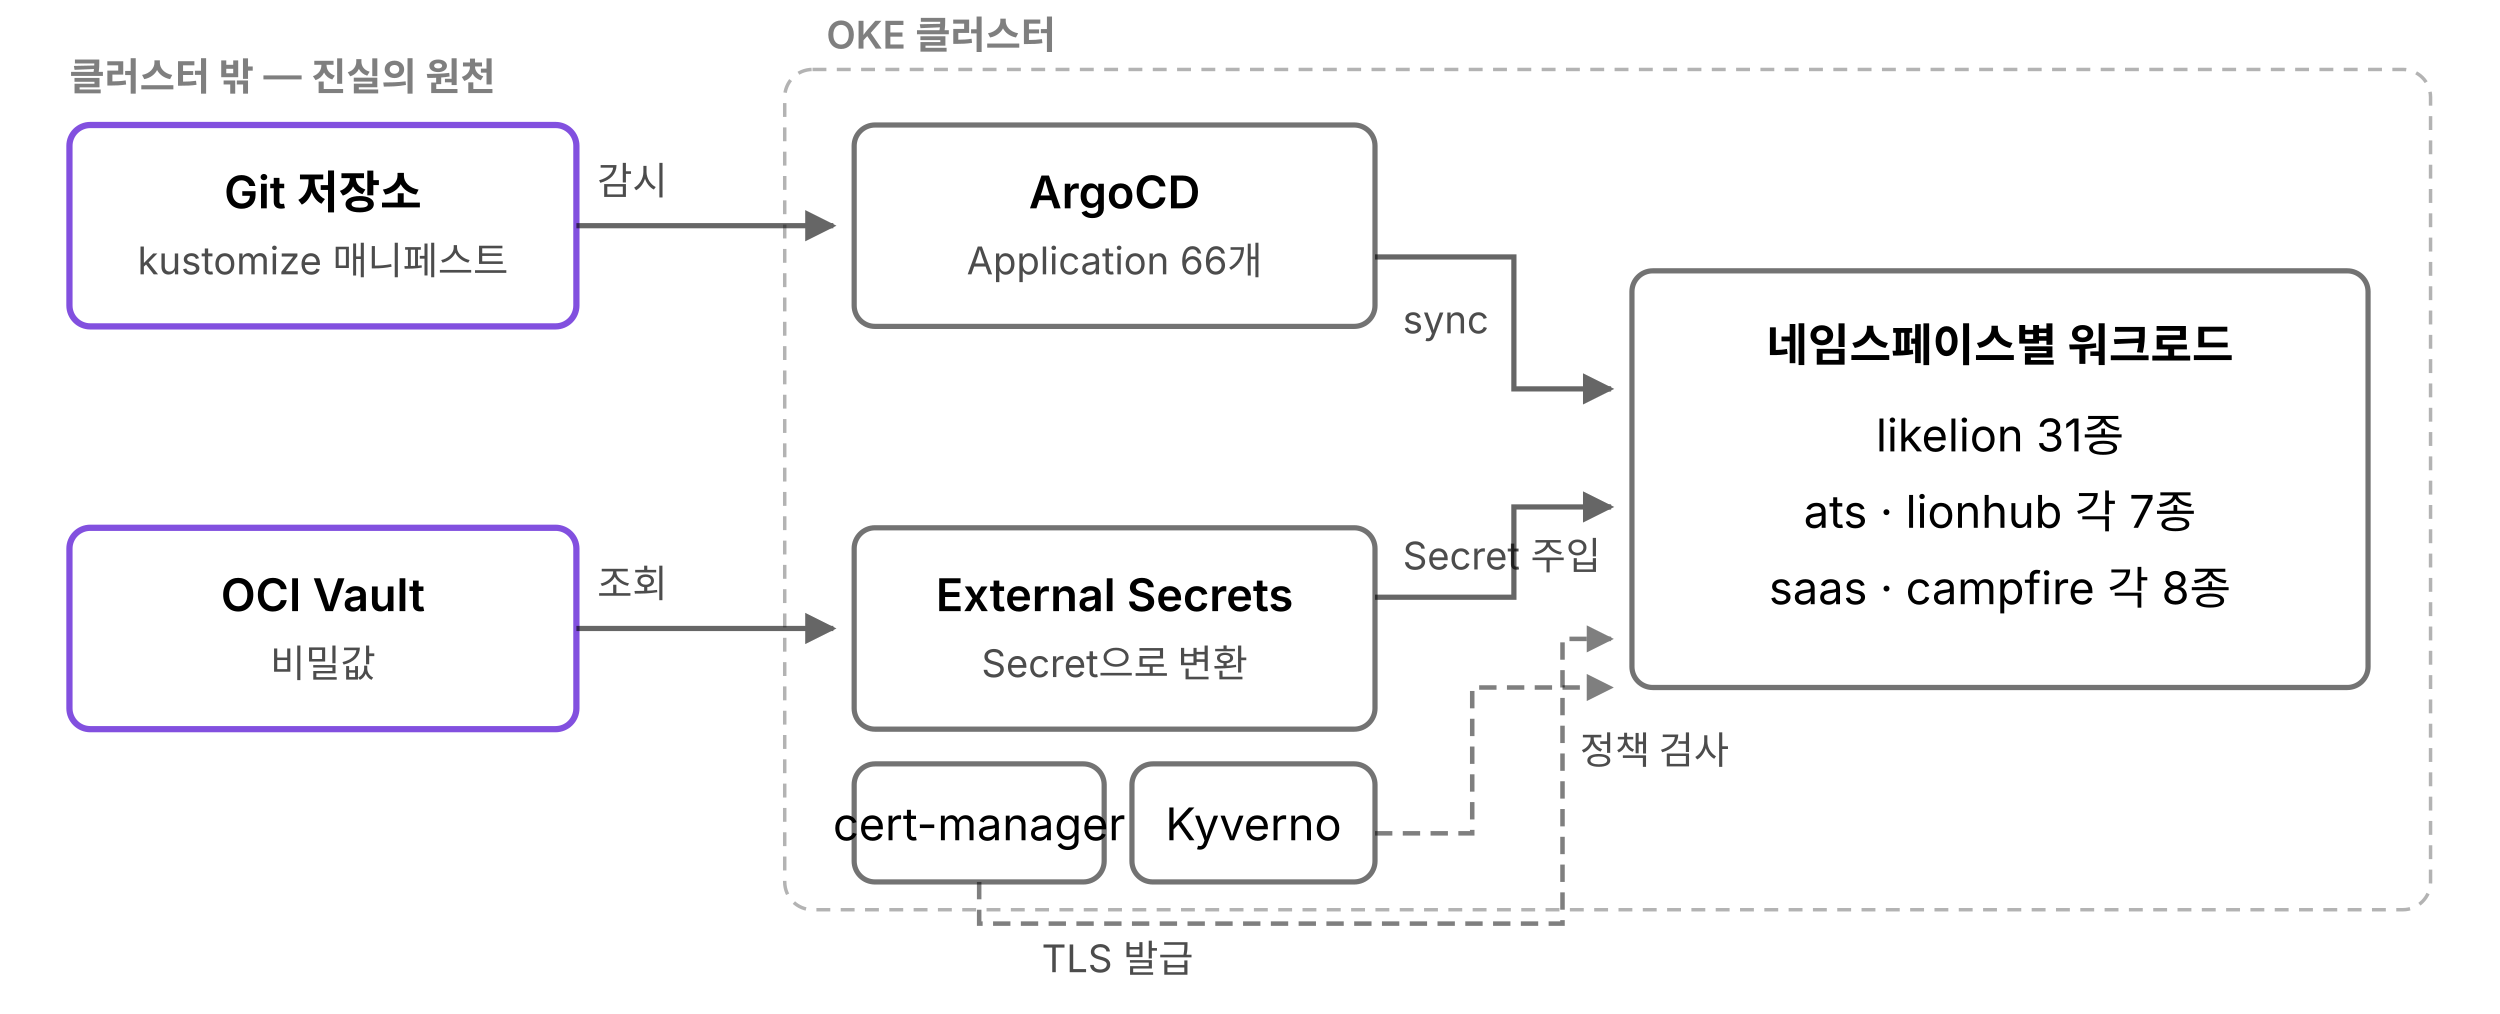
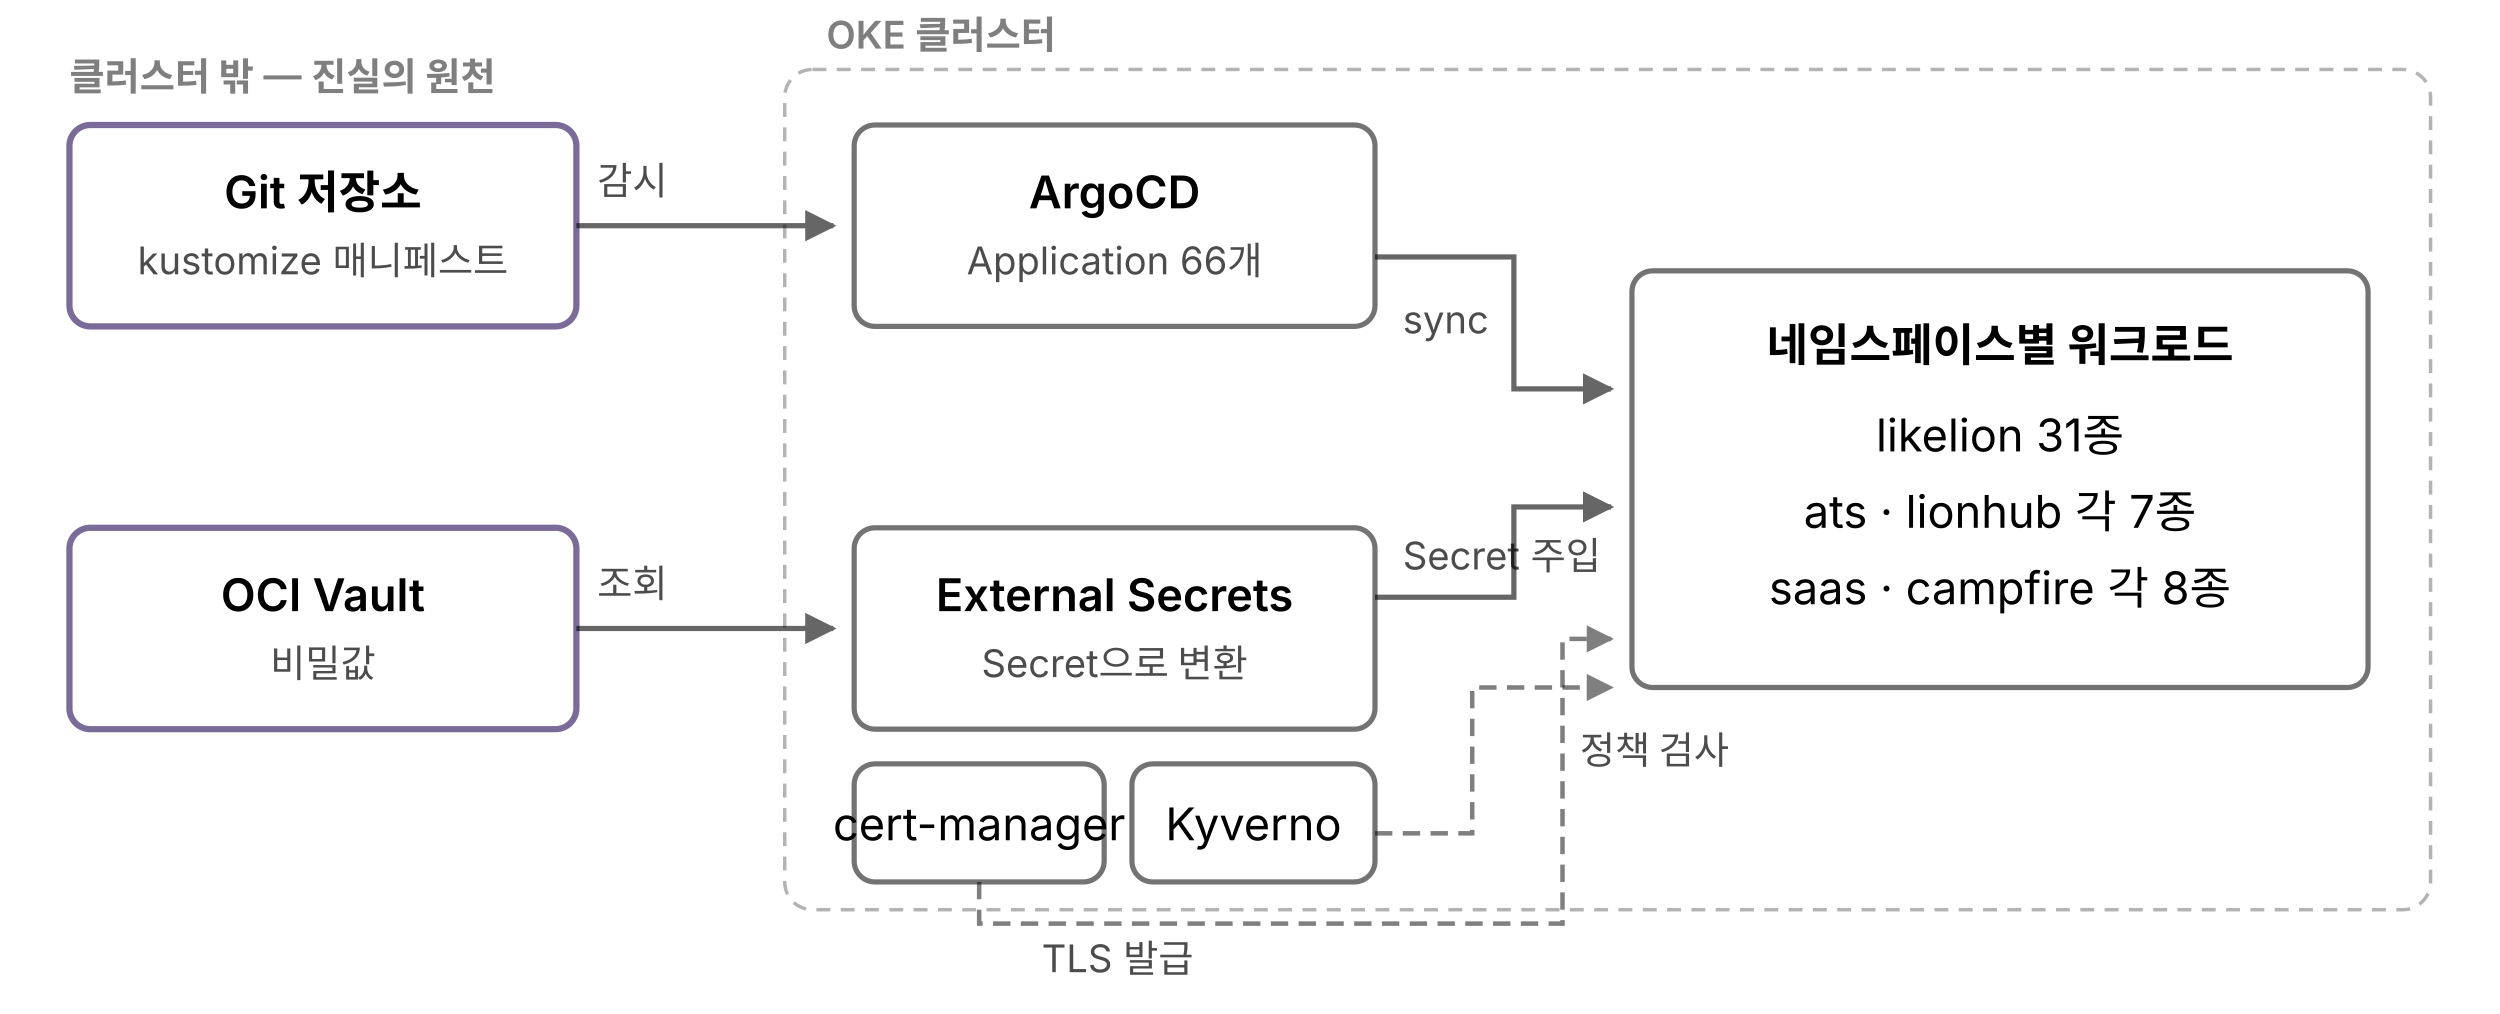
<svg xmlns="http://www.w3.org/2000/svg" viewBox="0 -8 720 292" role="img" aria-label="배포와 비밀값 파이프라인: Git 매니페스트를 ArgoCD가 클러스터에 반영하고, OCI Vault 비밀값을 External Secrets가 쿠버네티스 Secret으로 만들며, cert-manager와 Kyverno가 인증서와 정책을 담당한다">
  <style>
    text { font-family: system-ui, -apple-system, sans-serif; fill: currentColor; }
    .name { font-size: 13px; font-weight: 600; }
    .plain { font-size: 13px; }
    .sub { font-size: 11px; opacity: .7; }
    .edge-lbl { font-size: 11px; opacity: .7; }
    .zone { fill: none; stroke: currentColor; stroke-width: 1; stroke-dasharray: 4 3; rx: 8; opacity: .3; }
    .zone-lbl { font-size: 11px; font-weight: 600; opacity: .5; }
    .box { fill: none; stroke: currentColor; stroke-width: 1.5; rx: 6; opacity: .55; }
-     .box-src { fill: none; stroke: #8250df; stroke-width: 1.8; rx: 6; }
+     .box-src { fill: none; stroke: #7a6b99; stroke-width: 1.8; rx: 6; }
    .flow { stroke: currentColor; stroke-width: 1.5; fill: none; opacity: .6; }
    .flow-dot { stroke: currentColor; stroke-width: 1.3; fill: none; stroke-dasharray: 5 3; opacity: .5; }
  </style>
  <defs>
    <marker id="g-ah" viewBox="0 0 10 10" refX="9" refY="5" markerWidth="6" markerHeight="6" orient="auto">
      <path d="M0,0 L10,5 L0,10 z" fill="currentColor" />
    </marker>
  </defs>
  <text x="20" y="18" class="zone-lbl">클러스터 밖 — 진실의 원천</text>
  <rect x="20" y="28" width="146" height="58" class="box-src" />
  <text x="93" y="52" text-anchor="middle" class="name">Git 저장소</text>
  <text x="93" y="71" text-anchor="middle" class="sub">kustomize 매니페스트</text>
  <rect x="20" y="144" width="146" height="58" class="box-src" />
  <text x="93" y="168" text-anchor="middle" class="name">OCI Vault</text>
  <text x="93" y="187" text-anchor="middle" class="sub">비밀값</text>
  <rect x="226" y="12" width="474" height="242" class="zone" />
  <text x="238" y="6" class="zone-lbl">OKE 클러스터</text>
  <rect x="246" y="28" width="150" height="58" class="box" />
  <text x="321" y="52" text-anchor="middle" class="name">ArgoCD</text>
  <text x="321" y="71" text-anchor="middle" class="sub">Application 66개</text>
  <rect x="246" y="144" width="150" height="58" class="box" />
  <text x="321" y="168" text-anchor="middle" class="name">External Secrets</text>
  <text x="321" y="187" text-anchor="middle" class="sub">Secret으로 변환</text>
  <rect x="246" y="212" width="72" height="34" class="box" />
  <text x="282" y="234" text-anchor="middle" class="plain">cert-manager</text>
  <rect x="326" y="212" width="70" height="34" class="box" />
  <text x="361" y="234" text-anchor="middle" class="plain">Kyverno</text>
  <rect x="470" y="70" width="212" height="120" class="box" />
  <text x="576" y="96" text-anchor="middle" class="name">네임스페이스별 워크로드</text>
  <text x="576" y="122" text-anchor="middle" class="plain">likelion 31종</text>
  <text x="576" y="144" text-anchor="middle" class="plain">ats · lionhub 각 7종</text>
  <text x="576" y="166" text-anchor="middle" class="plain">saas · campfire 각 8종</text>
  <path d="M166,57 L240,57" class="flow" marker-end="url(#g-ah)" />
  <path d="M396,66 L436,66 L436,104 L464,104" class="flow" marker-end="url(#g-ah)" />
  <path d="M166,173 L240,173" class="flow" marker-end="url(#g-ah)" />
  <path d="M396,164 L436,164 L436,138 L464,138" class="flow" marker-end="url(#g-ah)" />
  <path d="M282,246 L282,258 L450,258 L450,176 L464,176" class="flow-dot" marker-end="url(#g-ah)" />
  <path d="M396,232 L424,232 L424,190 L464,190" class="flow-dot" marker-end="url(#g-ah)" />
  <text x="172" y="48" class="edge-lbl">감시</text>
  <text x="172" y="164" class="edge-lbl">조회</text>
  <text x="404" y="88" class="edge-lbl">sync</text>
  <text x="404" y="156" class="edge-lbl">Secret 주입</text>
  <text x="300" y="272" class="edge-lbl">TLS 발급</text>
  <text x="455" y="212" class="edge-lbl">정책 검사</text>
</svg>
